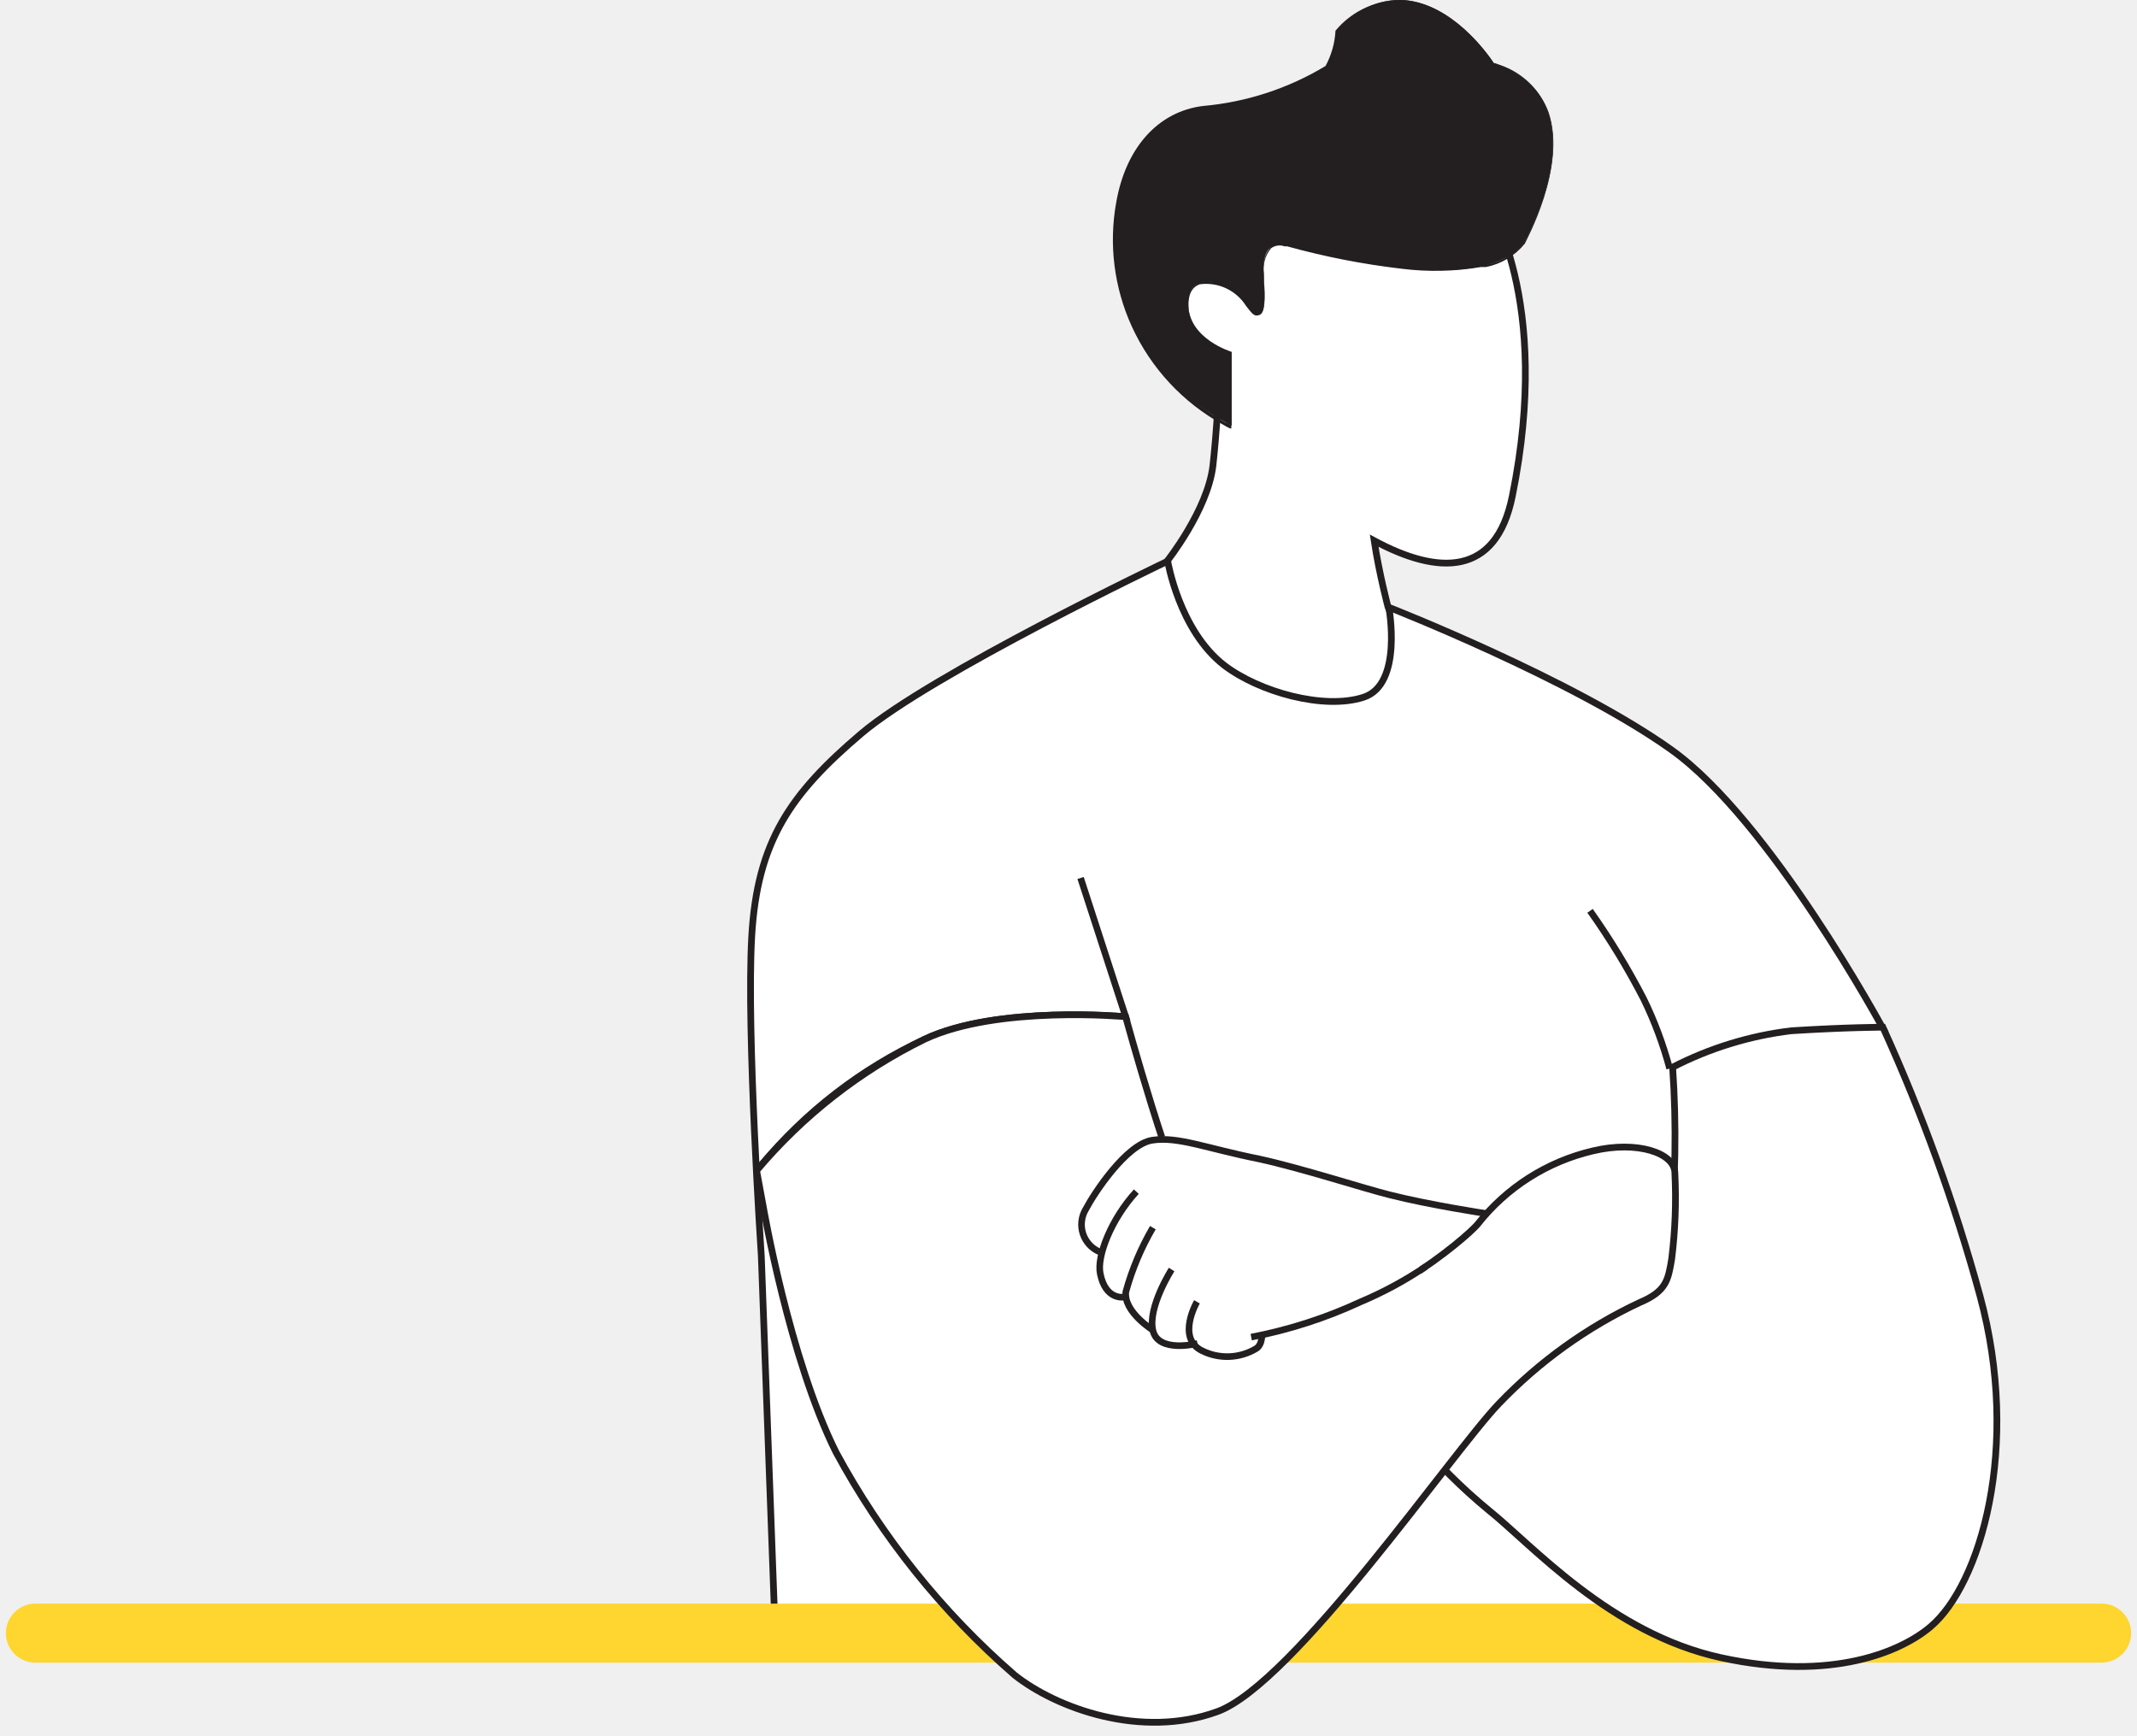
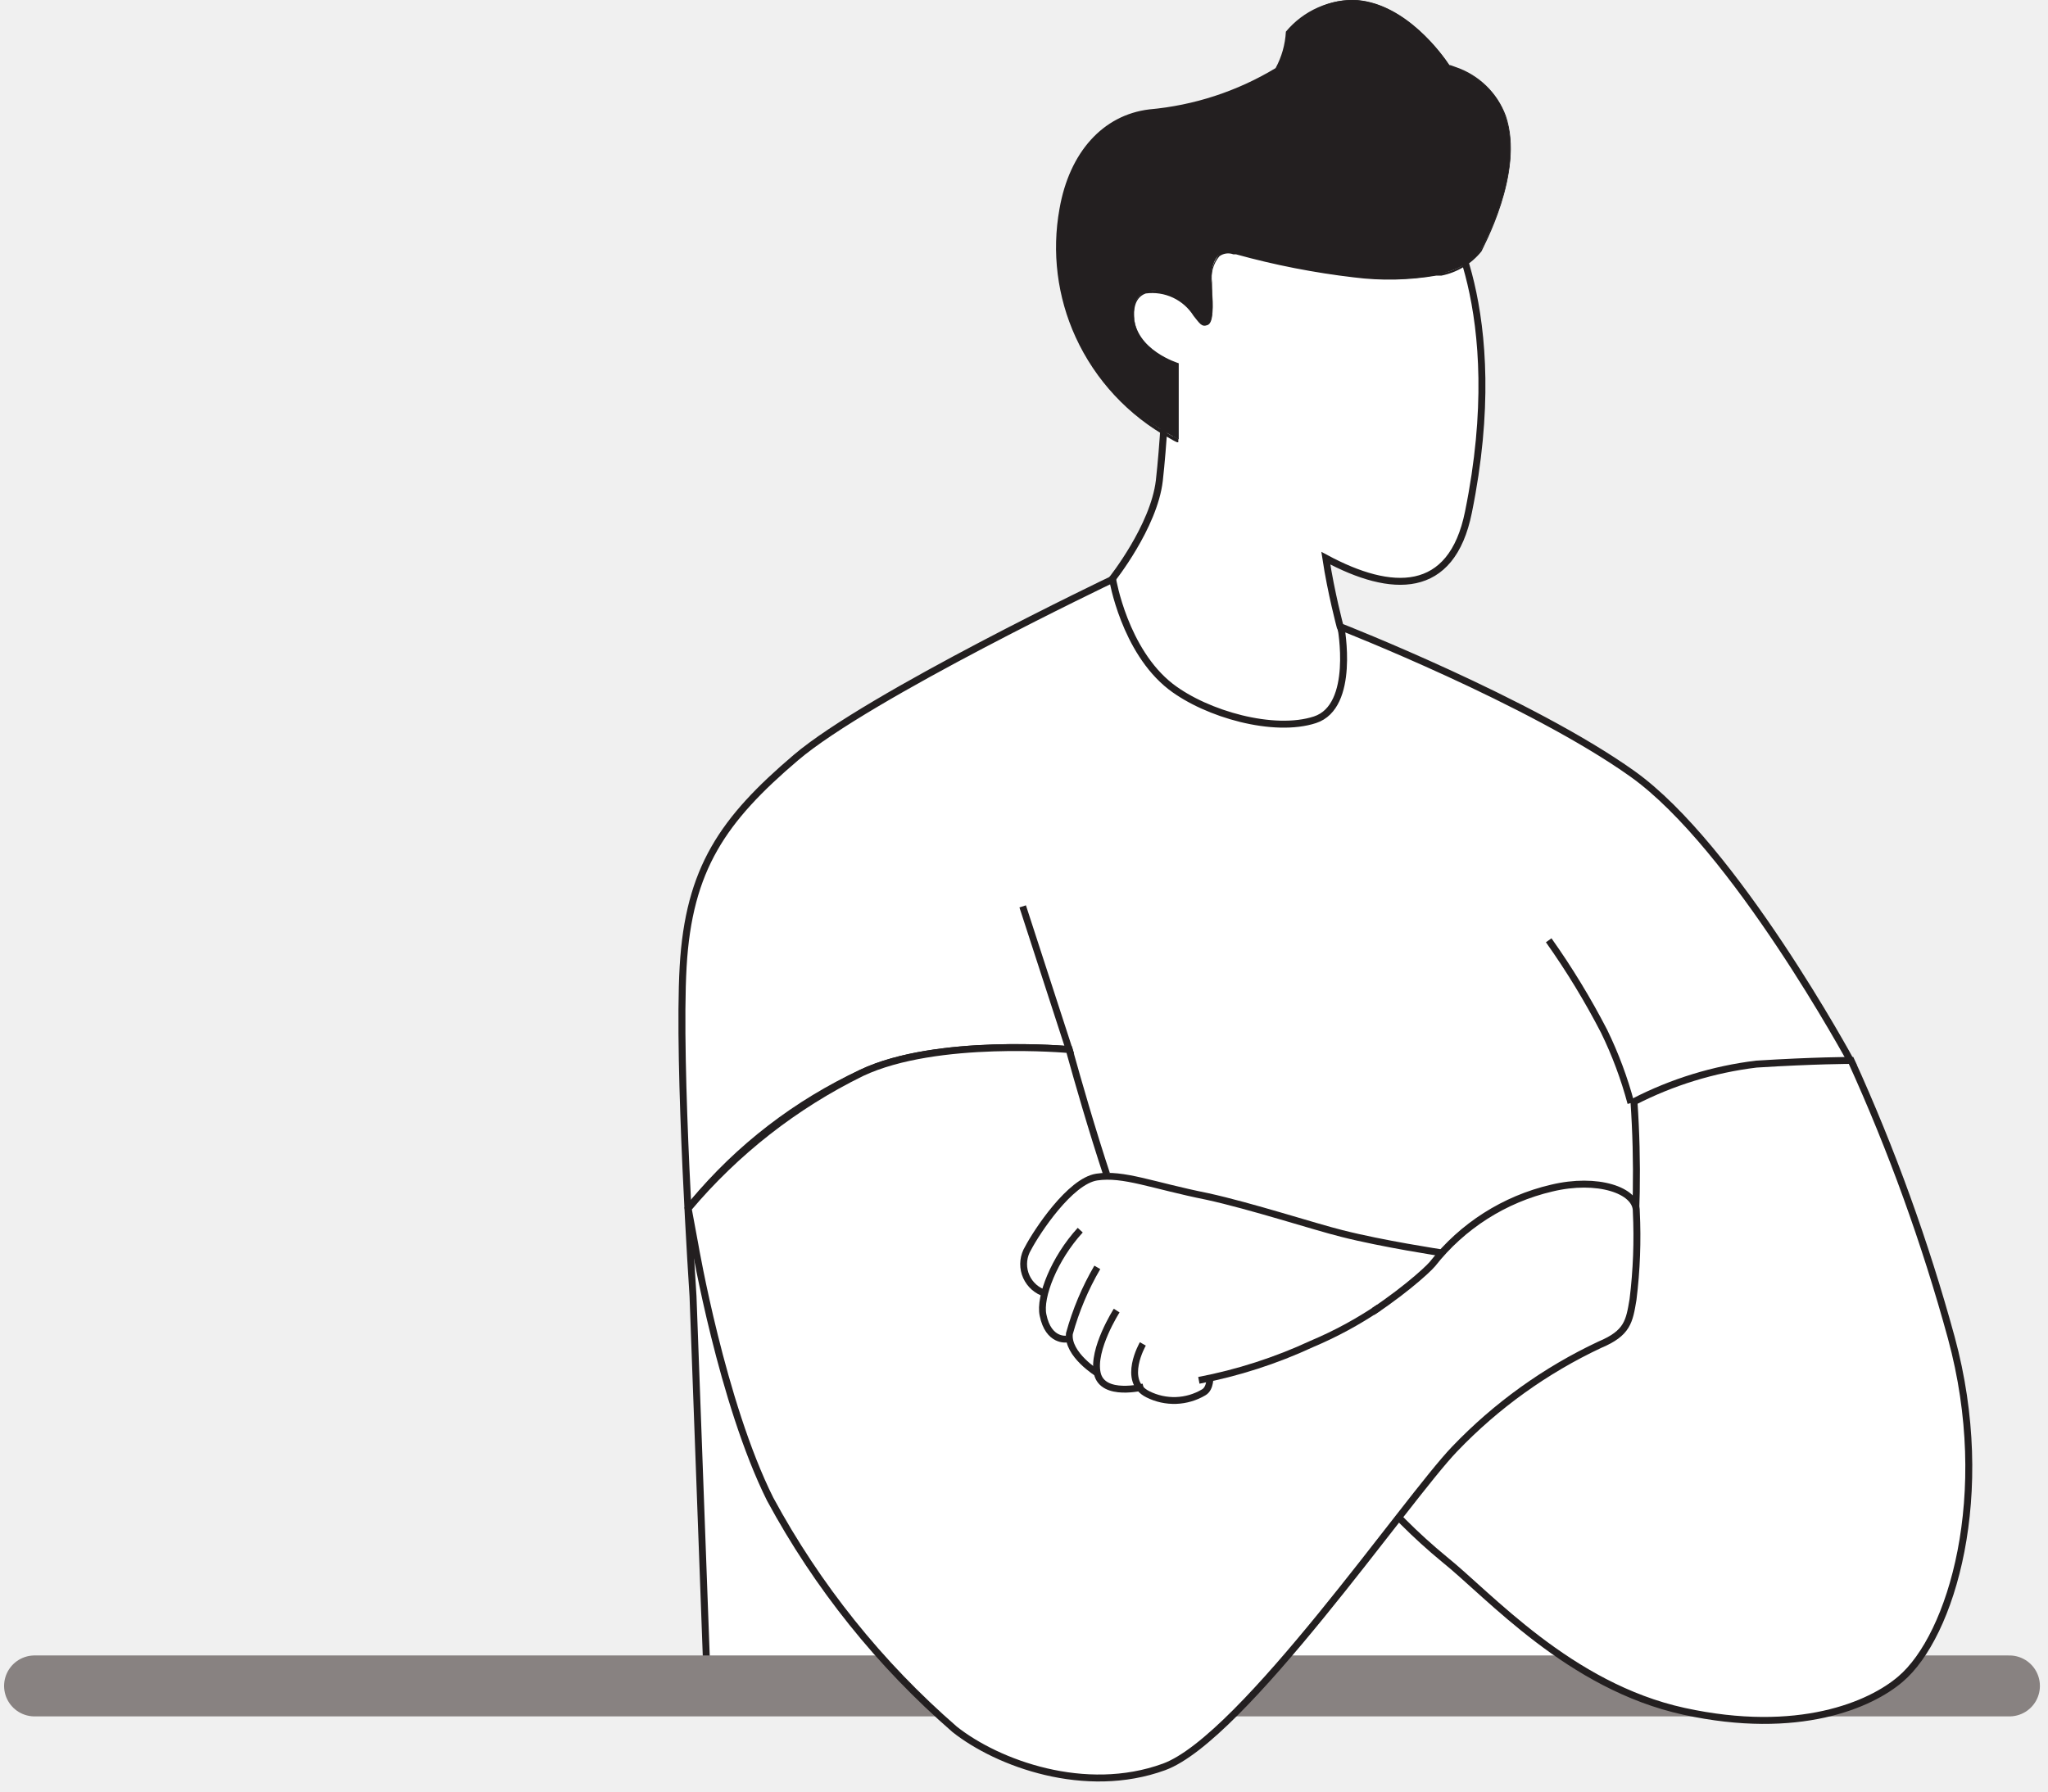
- <svg xmlns="http://www.w3.org/2000/svg" width="181" height="147" viewBox="0 0 181 147" fill="none">
-   <path d="M125.914 17.1C100.73 -1.041 99.823 25.924 99.951 29.644C100.624 31.535 101.71 33.251 103.131 34.668C103.035 36.258 102.892 38.023 102.733 39.438C102.288 43.222 98.838 47.547 98.838 47.547C98.838 47.547 98.504 65.242 110.396 63.446C122.289 61.649 117.567 51.426 117.567 51.426C117.567 51.426 116.82 48.628 116.39 45.798C121.764 48.691 126.709 48.898 128.092 42.014C131.51 25.208 125.914 17.1 125.914 17.1Z" fill="white" stroke="#231F20" stroke-width="0.57" stroke-miterlimit="10" />
-   <path d="M117.631 51.442C117.631 51.442 118.855 57.96 115.5 59.057C112.146 60.154 106.629 58.612 103.671 56.339C99.872 53.382 98.902 47.531 98.902 47.531C98.902 47.531 78.901 57.07 72.923 62.158C66.945 67.245 64.131 71.268 63.669 79.329C63.209 87.389 64.48 106.357 64.48 106.357L65.609 137.01H146.328L142.481 90.585C145.276 88.845 148.428 87.758 151.702 87.405C156.472 87.103 159.477 87.103 159.477 87.103C159.477 87.103 149.937 69.471 141.543 63.493C133.148 57.515 117.631 51.442 117.631 51.442Z" fill="white" stroke="#231F20" stroke-width="0.57" stroke-miterlimit="10" />
-   <path d="M3 138.33H178" stroke="#FFD530" stroke-width="5" stroke-miterlimit="10" stroke-linecap="round" />
-   <path d="M101.906 9.039C105.59 8.717 109.151 7.558 112.32 5.653C112.836 4.715 113.13 3.67 113.178 2.6C119.172 -3.6 124.896 2.934 126.518 5.351L127.026 5.541C135.771 8.944 129.109 20.502 129.109 20.502C125.596 25.479 110.428 21.17 108.838 20.757C107.248 20.343 106.962 21.901 107.01 23.126C107.057 24.35 107.534 28.198 105.658 25.829C103.782 23.46 100.539 22.919 100.634 25.829C100.73 28.738 104.323 29.803 104.323 29.803V36.052C91.063 29.358 91.858 10.264 101.906 9.039Z" fill="#231F20" />
-   <path d="M104.306 35.082V35.463V35.638V35.002V35.082ZM94.544 17.132C95.355 12.489 98.105 9.437 101.905 8.976C105.573 8.65 109.119 7.492 112.271 5.589C112.771 4.668 113.058 3.647 113.114 2.6C113.826 1.741 114.728 1.06 115.749 0.61C116.77 0.16 117.882 -0.046 118.997 0.009C123.003 0.358 125.96 4.476 126.533 5.351H126.628L127.026 5.494C127.97 5.811 128.831 6.335 129.546 7.029C130.262 7.722 130.813 8.566 131.159 9.5C132.749 14.143 129.188 20.486 129.156 20.63C128.325 21.657 127.161 22.36 125.865 22.617H125.674H125.436C123.208 22.997 120.936 23.045 118.694 22.76C115.429 22.378 112.197 21.745 109.028 20.868H108.805C108.616 20.797 108.413 20.774 108.213 20.802C108.013 20.829 107.823 20.907 107.661 21.027C107.414 21.322 107.232 21.665 107.128 22.035C107.024 22.405 107 22.793 107.057 23.173C107.057 23.316 107.057 23.507 107.057 23.714C107.152 25.161 107.184 26.48 106.691 26.671C106.198 26.862 106.039 26.528 105.546 25.924C105.138 25.272 104.55 24.751 103.854 24.424C103.157 24.097 102.382 23.977 101.619 24.08C100.951 24.318 100.617 24.97 100.665 25.956C100.76 28.865 104.258 29.851 104.29 29.867V34.223V36.29H104.195L104.02 36.211L103.813 36.099L103.622 35.988C100.206 34.119 97.485 31.197 95.864 27.657C94.359 24.366 93.898 20.692 94.544 17.132ZM103.813 35.749L104.004 35.861L104.211 35.972H104.306V34.462V29.883C103.877 29.74 100.713 28.674 100.617 25.86C100.545 25.457 100.609 25.042 100.799 24.679C100.989 24.316 101.294 24.027 101.667 23.857C102.456 23.746 103.26 23.864 103.985 24.196C104.709 24.529 105.322 25.062 105.753 25.733C106.309 26.433 106.595 26.512 106.738 26.448C107.184 26.274 107.072 24.556 107.009 23.619C107.009 23.412 107.009 23.237 107.009 23.078C106.959 22.676 106.992 22.268 107.107 21.879C107.222 21.491 107.416 21.13 107.677 20.82C107.855 20.689 108.063 20.605 108.283 20.574C108.502 20.544 108.725 20.568 108.932 20.645H109.155C112.907 21.663 120.618 23.428 125.483 22.41H125.722C125.785 22.424 125.85 22.424 125.913 22.41C127.17 22.174 128.3 21.491 129.093 20.486C129.093 20.486 132.717 14.127 131.096 9.548C130.759 8.631 130.219 7.801 129.517 7.122C128.815 6.442 127.969 5.929 127.041 5.621C126.914 5.559 126.781 5.511 126.644 5.478H126.517C125.976 4.651 123.035 0.533 119.076 0.167C117.985 0.118 116.896 0.32 115.896 0.759C114.895 1.197 114.008 1.86 113.305 2.695C113.255 3.772 112.956 4.823 112.43 5.764C109.255 7.687 105.682 8.862 101.985 9.198C98.248 9.643 95.625 12.648 94.735 17.227C94.192 20.889 94.776 24.629 96.409 27.952C98.042 31.274 100.646 34.021 103.877 35.829L103.813 35.749Z" fill="#231F20" />
-   <path d="M91.524 74.368L95.34 86.118C95.34 86.118 84.48 85.116 78.311 88.025C72.968 90.507 68.244 94.146 64.48 98.678" stroke="#231F20" stroke-width="0.56" stroke-miterlimit="10" />
-   <path d="M134.674 77.15C136.363 79.532 137.882 82.029 139.221 84.623C140.139 86.509 140.874 88.479 141.415 90.506" stroke="#231F20" stroke-width="0.56" stroke-miterlimit="10" />
-   <path d="M167.696 109.743C165.567 101.957 162.818 94.355 159.476 87.008C159.476 87.008 156.487 87.008 151.701 87.31C148.201 87.736 144.804 88.781 141.669 90.394C142.007 95.321 141.922 100.268 141.414 105.18C140.095 110.665 119.744 121.572 119.744 121.572C121.653 123.893 123.783 126.023 126.104 127.932C129.776 130.873 136.374 138.361 145.771 140.412C155.167 142.463 161.081 139.872 163.53 137.773C167.695 134.243 171.209 122.653 167.696 109.743Z" fill="white" stroke="#231F20" stroke-width="0.57" stroke-miterlimit="10" />
-   <path d="M134.912 97.485C131.039 98.391 127.59 100.589 125.134 103.718C124.18 104.847 115.77 112.081 108.488 111.985C106.421 111.985 103.845 108.122 101.508 104.163C99.171 100.204 95.34 86.118 95.34 86.118C95.34 86.118 84.48 85.116 78.312 88.025C72.847 90.706 68 94.497 64.082 99.155L64.638 102.16C64.638 102.16 66.848 115.07 70.807 123.003C74.674 130.159 79.802 136.558 85.943 141.891C89.473 144.689 96.659 147.329 103.114 144.976C109.569 142.623 123.019 122.987 126.962 118.885C130.372 115.326 134.409 112.426 138.871 110.332C141.145 109.378 141.288 108.424 141.59 106.627C141.888 104.228 141.978 101.808 141.86 99.393C141.892 97.66 138.664 96.579 134.912 97.485Z" fill="white" stroke="#231F20" stroke-width="0.57" stroke-miterlimit="10" />
-   <path d="M97.645 96.579L91.286 101.841C91.189 101.977 91.104 102.121 91.031 102.27C89.696 104.846 88.853 106.818 89.744 108.042C90.904 109.264 92.457 110.041 94.132 110.236C94.426 110.749 94.837 111.187 95.331 111.513C95.826 111.838 96.389 112.044 96.978 112.112C97.122 113.009 97.379 113.885 97.741 114.719C98.615 115.61 101.398 114.195 101.398 114.195C101.514 114.273 101.636 114.342 101.763 114.401C102.478 114.761 103.273 114.935 104.073 114.908C104.873 114.88 105.654 114.651 106.342 114.242C106.93 113.909 106.851 112.907 106.851 112.907C109.477 112.674 112.059 112.091 114.53 111.174C116.556 110.365 118.64 109.706 120.763 109.202L115.595 92.286C109.493 93.163 103.484 94.6 97.645 96.579Z" fill="white" />
-   <path d="M95.132 109.87C95.132 109.87 93.638 110.109 93.192 107.899C92.874 106.42 94.115 103.256 96.245 100.935" stroke="#231F20" stroke-width="0.56" stroke-miterlimit="10" />
-   <path d="M97.645 103.988C96.649 105.693 95.879 107.521 95.356 109.425C95.165 111.142 97.677 112.684 97.677 112.684" stroke="#231F20" stroke-width="0.56" stroke-miterlimit="10" />
-   <path d="M99.235 107.533C99.235 107.533 97.2 110.713 97.645 112.685C98.09 114.656 101.429 113.798 101.429 113.798" stroke="#231F20" stroke-width="0.56" stroke-miterlimit="10" />
-   <path d="M101.38 110.268C101.38 110.268 99.616 113.32 101.794 114.402C102.509 114.762 103.303 114.936 104.104 114.908C104.904 114.88 105.684 114.651 106.373 114.243C106.961 113.909 106.882 112.907 106.882 112.907" stroke="#231F20" stroke-width="0.56" stroke-miterlimit="10" />
-   <path d="M105.975 113.257C109.176 112.644 112.289 111.641 115.244 110.268C117.176 109.454 119.024 108.453 120.761 107.279" stroke="#231F20" stroke-width="0.56" stroke-miterlimit="10" />
-   <path d="M93.145 106.038C92.811 105.899 92.511 105.689 92.266 105.423C92.021 105.156 91.836 104.84 91.724 104.496C91.612 104.152 91.576 103.788 91.619 103.428C91.661 103.069 91.78 102.723 91.969 102.413C92.668 101.078 95.403 96.912 97.597 96.579C99.791 96.245 102.144 97.262 106.659 98.168C110.237 98.947 115.515 100.665 117.693 101.205C121.064 102.064 125.897 102.795 125.897 102.795" stroke="#231F20" stroke-width="0.56" stroke-miterlimit="10" />
+ <svg xmlns="http://www.w3.org/2000/svg" width="168" height="147" viewBox="0 0 168 147" fill="none">
+   <path d="M118.282 17.1C93.098 -1.041 92.192 25.924 92.319 29.644C92.992 31.535 94.078 33.251 95.499 34.669C95.403 36.258 95.26 38.023 95.101 39.438C94.656 43.222 91.206 47.547 91.206 47.547C91.206 47.547 90.872 65.242 102.765 63.446C114.657 61.649 109.935 51.426 109.935 51.426C109.935 51.426 109.188 48.628 108.759 45.798C114.132 48.691 119.077 48.898 120.46 42.014C123.878 25.209 118.282 17.1 118.282 17.1Z" fill="white" stroke="#231F20" stroke-width="0.57" stroke-miterlimit="10" />
+   <path d="M109.999 51.442C109.999 51.442 111.223 57.961 107.868 59.057C104.514 60.155 98.997 58.612 96.04 56.339C92.24 53.382 91.27 47.531 91.27 47.531C91.27 47.531 71.269 57.07 65.291 62.158C59.313 67.246 56.499 71.268 56.038 79.329C55.577 87.389 56.849 106.357 56.849 106.357L57.977 137.01H138.697L134.849 90.585C137.644 88.845 140.796 87.758 144.07 87.406C148.84 87.103 151.845 87.103 151.845 87.103C151.845 87.103 142.306 69.471 133.911 63.493C125.516 57.515 109.999 51.442 109.999 51.442Z" fill="white" stroke="#231F20" stroke-width="0.57" stroke-miterlimit="10" />
+   <path d="M2.836 138.33H164.836" stroke="#888281" stroke-width="5" stroke-miterlimit="10" stroke-linecap="round" />
+   <path d="M94.274 9.039C97.958 8.717 101.519 7.558 104.688 5.653C105.205 4.715 105.498 3.67 105.547 2.6C111.541 -3.6 117.264 2.934 118.886 5.351L119.395 5.541C128.139 8.944 121.477 20.502 121.477 20.502C117.964 25.479 102.796 21.17 101.206 20.757C99.616 20.343 99.33 21.901 99.378 23.126C99.425 24.35 99.903 28.198 98.026 25.829C96.15 23.46 92.907 22.919 93.002 25.829C93.098 28.738 96.691 29.803 96.691 29.803V36.052C83.431 29.358 84.226 10.264 94.274 9.039Z" fill="#231F20" />
+   <path d="M96.674 35.082V35.463V35.638V35.002V35.082ZM86.912 17.132C87.723 12.489 90.474 9.437 94.273 8.976C97.942 8.65 101.487 7.492 104.639 5.589C105.139 4.668 105.427 3.647 105.482 2.6C106.194 1.741 107.096 1.06 108.118 0.61C109.139 0.16 110.25 -0.046 111.365 0.009C115.371 0.358 118.329 4.476 118.901 5.351H118.996L119.394 5.494C120.338 5.811 121.199 6.335 121.915 7.029C122.63 7.722 123.181 8.566 123.527 9.5C125.117 14.143 121.556 20.486 121.524 20.63C120.693 21.657 119.529 22.36 118.233 22.617H118.042H117.804C115.576 22.997 113.304 23.045 111.063 22.76C107.797 22.378 104.565 21.745 101.396 20.868H101.174C100.985 20.797 100.781 20.774 100.581 20.802C100.381 20.829 100.191 20.907 100.029 21.027C99.782 21.322 99.601 21.665 99.496 22.035C99.392 22.405 99.368 22.793 99.425 23.173C99.425 23.316 99.425 23.507 99.425 23.714C99.52 25.161 99.552 26.48 99.059 26.671C98.566 26.862 98.407 26.528 97.914 25.924C97.506 25.272 96.918 24.751 96.222 24.424C95.526 24.097 94.75 23.977 93.987 24.08C93.319 24.318 92.986 24.97 93.033 25.956C93.129 28.865 96.626 29.851 96.658 29.867V34.223V36.29H96.563L96.388 36.211L96.181 36.099L95.99 35.988C92.575 34.119 89.853 31.197 88.232 27.657C86.727 24.366 86.266 20.692 86.912 17.132ZM96.181 35.749L96.372 35.861L96.579 35.972H96.674V34.462V29.883C96.245 29.74 93.081 28.674 92.986 25.86C92.913 25.457 92.977 25.042 93.167 24.679C93.357 24.316 93.662 24.027 94.035 23.857C94.824 23.746 95.629 23.864 96.353 24.196C97.077 24.529 97.691 25.062 98.121 25.733C98.677 26.433 98.963 26.512 99.107 26.448C99.552 26.274 99.441 24.556 99.377 23.619C99.377 23.412 99.377 23.237 99.377 23.078C99.327 22.676 99.36 22.268 99.475 21.879C99.59 21.491 99.784 21.13 100.045 20.82C100.223 20.689 100.431 20.605 100.651 20.574C100.87 20.544 101.093 20.568 101.301 20.645H101.523C105.275 21.663 112.986 23.428 117.852 22.41H118.09C118.153 22.424 118.218 22.424 118.281 22.41C119.538 22.174 120.668 21.491 121.461 20.486C121.461 20.486 125.086 14.127 123.464 9.548C123.127 8.631 122.587 7.801 121.885 7.122C121.183 6.442 120.337 5.929 119.41 5.621C119.283 5.559 119.149 5.511 119.012 5.478H118.885C118.344 4.651 115.403 0.533 111.444 0.167C110.353 0.118 109.265 0.32 108.264 0.759C107.263 1.197 106.377 1.86 105.673 2.695C105.623 3.772 105.324 4.823 104.799 5.764C101.623 7.687 98.05 8.862 94.353 9.198C90.617 9.643 87.993 12.648 87.103 17.227C86.561 20.889 87.144 24.629 88.777 27.952C90.41 31.274 93.014 34.021 96.245 35.829L96.181 35.749Z" fill="#231F20" />
+   <path d="M83.892 74.368L87.708 86.118C87.708 86.118 76.849 85.116 70.68 88.025C65.337 90.507 60.612 94.146 56.848 98.678" stroke="#231F20" stroke-width="0.56" stroke-miterlimit="10" />
+   <path d="M127.042 77.15C128.731 79.532 130.25 82.029 131.59 84.623C132.507 86.509 133.242 88.479 133.784 90.505" stroke="#231F20" stroke-width="0.56" stroke-miterlimit="10" />
+   <path d="M160.064 109.743C157.935 101.958 155.186 94.355 151.844 87.008C151.844 87.008 148.855 87.008 144.069 87.31C140.569 87.737 137.172 88.781 134.037 90.394C134.375 95.321 134.29 100.268 133.783 105.18C132.463 110.666 112.112 121.572 112.112 121.572C114.021 123.893 116.151 126.023 118.472 127.932C122.145 130.873 128.743 138.362 138.139 140.413C147.535 142.463 153.45 139.872 155.898 137.773C160.064 134.244 163.577 122.653 160.064 109.743Z" fill="white" stroke="#231F20" stroke-width="0.57" stroke-miterlimit="10" />
+   <path d="M127.28 97.486C123.407 98.391 119.958 100.589 117.502 103.718C116.548 104.847 108.138 112.081 100.856 111.985C98.789 111.985 96.214 108.122 93.876 104.163C91.539 100.204 87.708 86.118 87.708 86.118C87.708 86.118 76.849 85.116 70.68 88.026C65.215 90.706 60.369 94.497 56.45 99.155L57.007 102.16C57.007 102.16 59.217 115.07 63.175 123.003C67.042 130.159 72.17 136.558 78.311 141.891C81.841 144.69 89.027 147.329 95.482 144.976C101.937 142.623 115.388 122.987 119.331 118.886C122.74 115.326 126.777 112.426 131.239 110.332C133.513 109.378 133.656 108.424 133.958 106.627C134.256 104.228 134.346 101.808 134.228 99.393C134.26 97.66 131.032 96.579 127.28 97.486Z" fill="white" stroke="#231F20" stroke-width="0.57" stroke-miterlimit="10" />
+   <path d="M90.014 96.579L83.654 101.841C83.558 101.977 83.472 102.121 83.4 102.271C82.064 104.846 81.222 106.818 82.112 108.042C83.273 109.264 84.826 110.041 86.5 110.236C86.794 110.75 87.205 111.187 87.7 111.513C88.194 111.839 88.758 112.044 89.346 112.112C89.49 113.01 89.747 113.886 90.109 114.72C90.984 115.61 93.766 114.195 93.766 114.195C93.882 114.273 94.004 114.342 94.131 114.402C94.847 114.762 95.641 114.936 96.441 114.908C97.242 114.88 98.022 114.651 98.71 114.243C99.299 113.909 99.219 112.907 99.219 112.907C101.845 112.674 104.427 112.091 106.898 111.174C108.925 110.365 111.008 109.706 113.131 109.203L107.964 92.286C101.861 93.163 95.852 94.6 90.014 96.579Z" fill="white" />
+   <path d="M87.501 109.87C87.501 109.87 86.006 110.109 85.561 107.899C85.243 106.42 86.483 103.256 88.613 100.935" stroke="#231F20" stroke-width="0.56" stroke-miterlimit="10" />
+   <path d="M90.014 103.988C89.017 105.693 88.248 107.521 87.724 109.425C87.533 111.142 90.045 112.685 90.045 112.685" stroke="#231F20" stroke-width="0.56" stroke-miterlimit="10" />
+   <path d="M91.603 107.533C91.603 107.533 89.568 110.713 90.013 112.685C90.458 114.656 93.797 113.797 93.797 113.797" stroke="#231F20" stroke-width="0.56" stroke-miterlimit="10" />
+   <path d="M93.749 110.268C93.749 110.268 91.984 113.32 94.162 114.401C94.877 114.761 95.671 114.935 96.472 114.908C97.272 114.88 98.052 114.651 98.741 114.242C99.329 113.908 99.25 112.907 99.25 112.907" stroke="#231F20" stroke-width="0.56" stroke-miterlimit="10" />
+   <path d="M98.343 113.257C101.544 112.644 104.657 111.64 107.612 110.268C109.544 109.454 111.392 108.452 113.129 107.279" stroke="#231F20" stroke-width="0.56" stroke-miterlimit="10" />
+   <path d="M85.513 106.039C85.179 105.899 84.879 105.689 84.634 105.423C84.389 105.157 84.204 104.84 84.092 104.496C83.981 104.152 83.945 103.788 83.987 103.428C84.029 103.069 84.148 102.723 84.337 102.414C85.036 101.078 87.771 96.912 89.965 96.579C92.159 96.245 94.512 97.262 99.027 98.168C102.605 98.948 107.883 100.665 110.061 101.205C113.432 102.064 118.265 102.795 118.265 102.795" stroke="#231F20" stroke-width="0.56" stroke-miterlimit="10" />
</svg>
